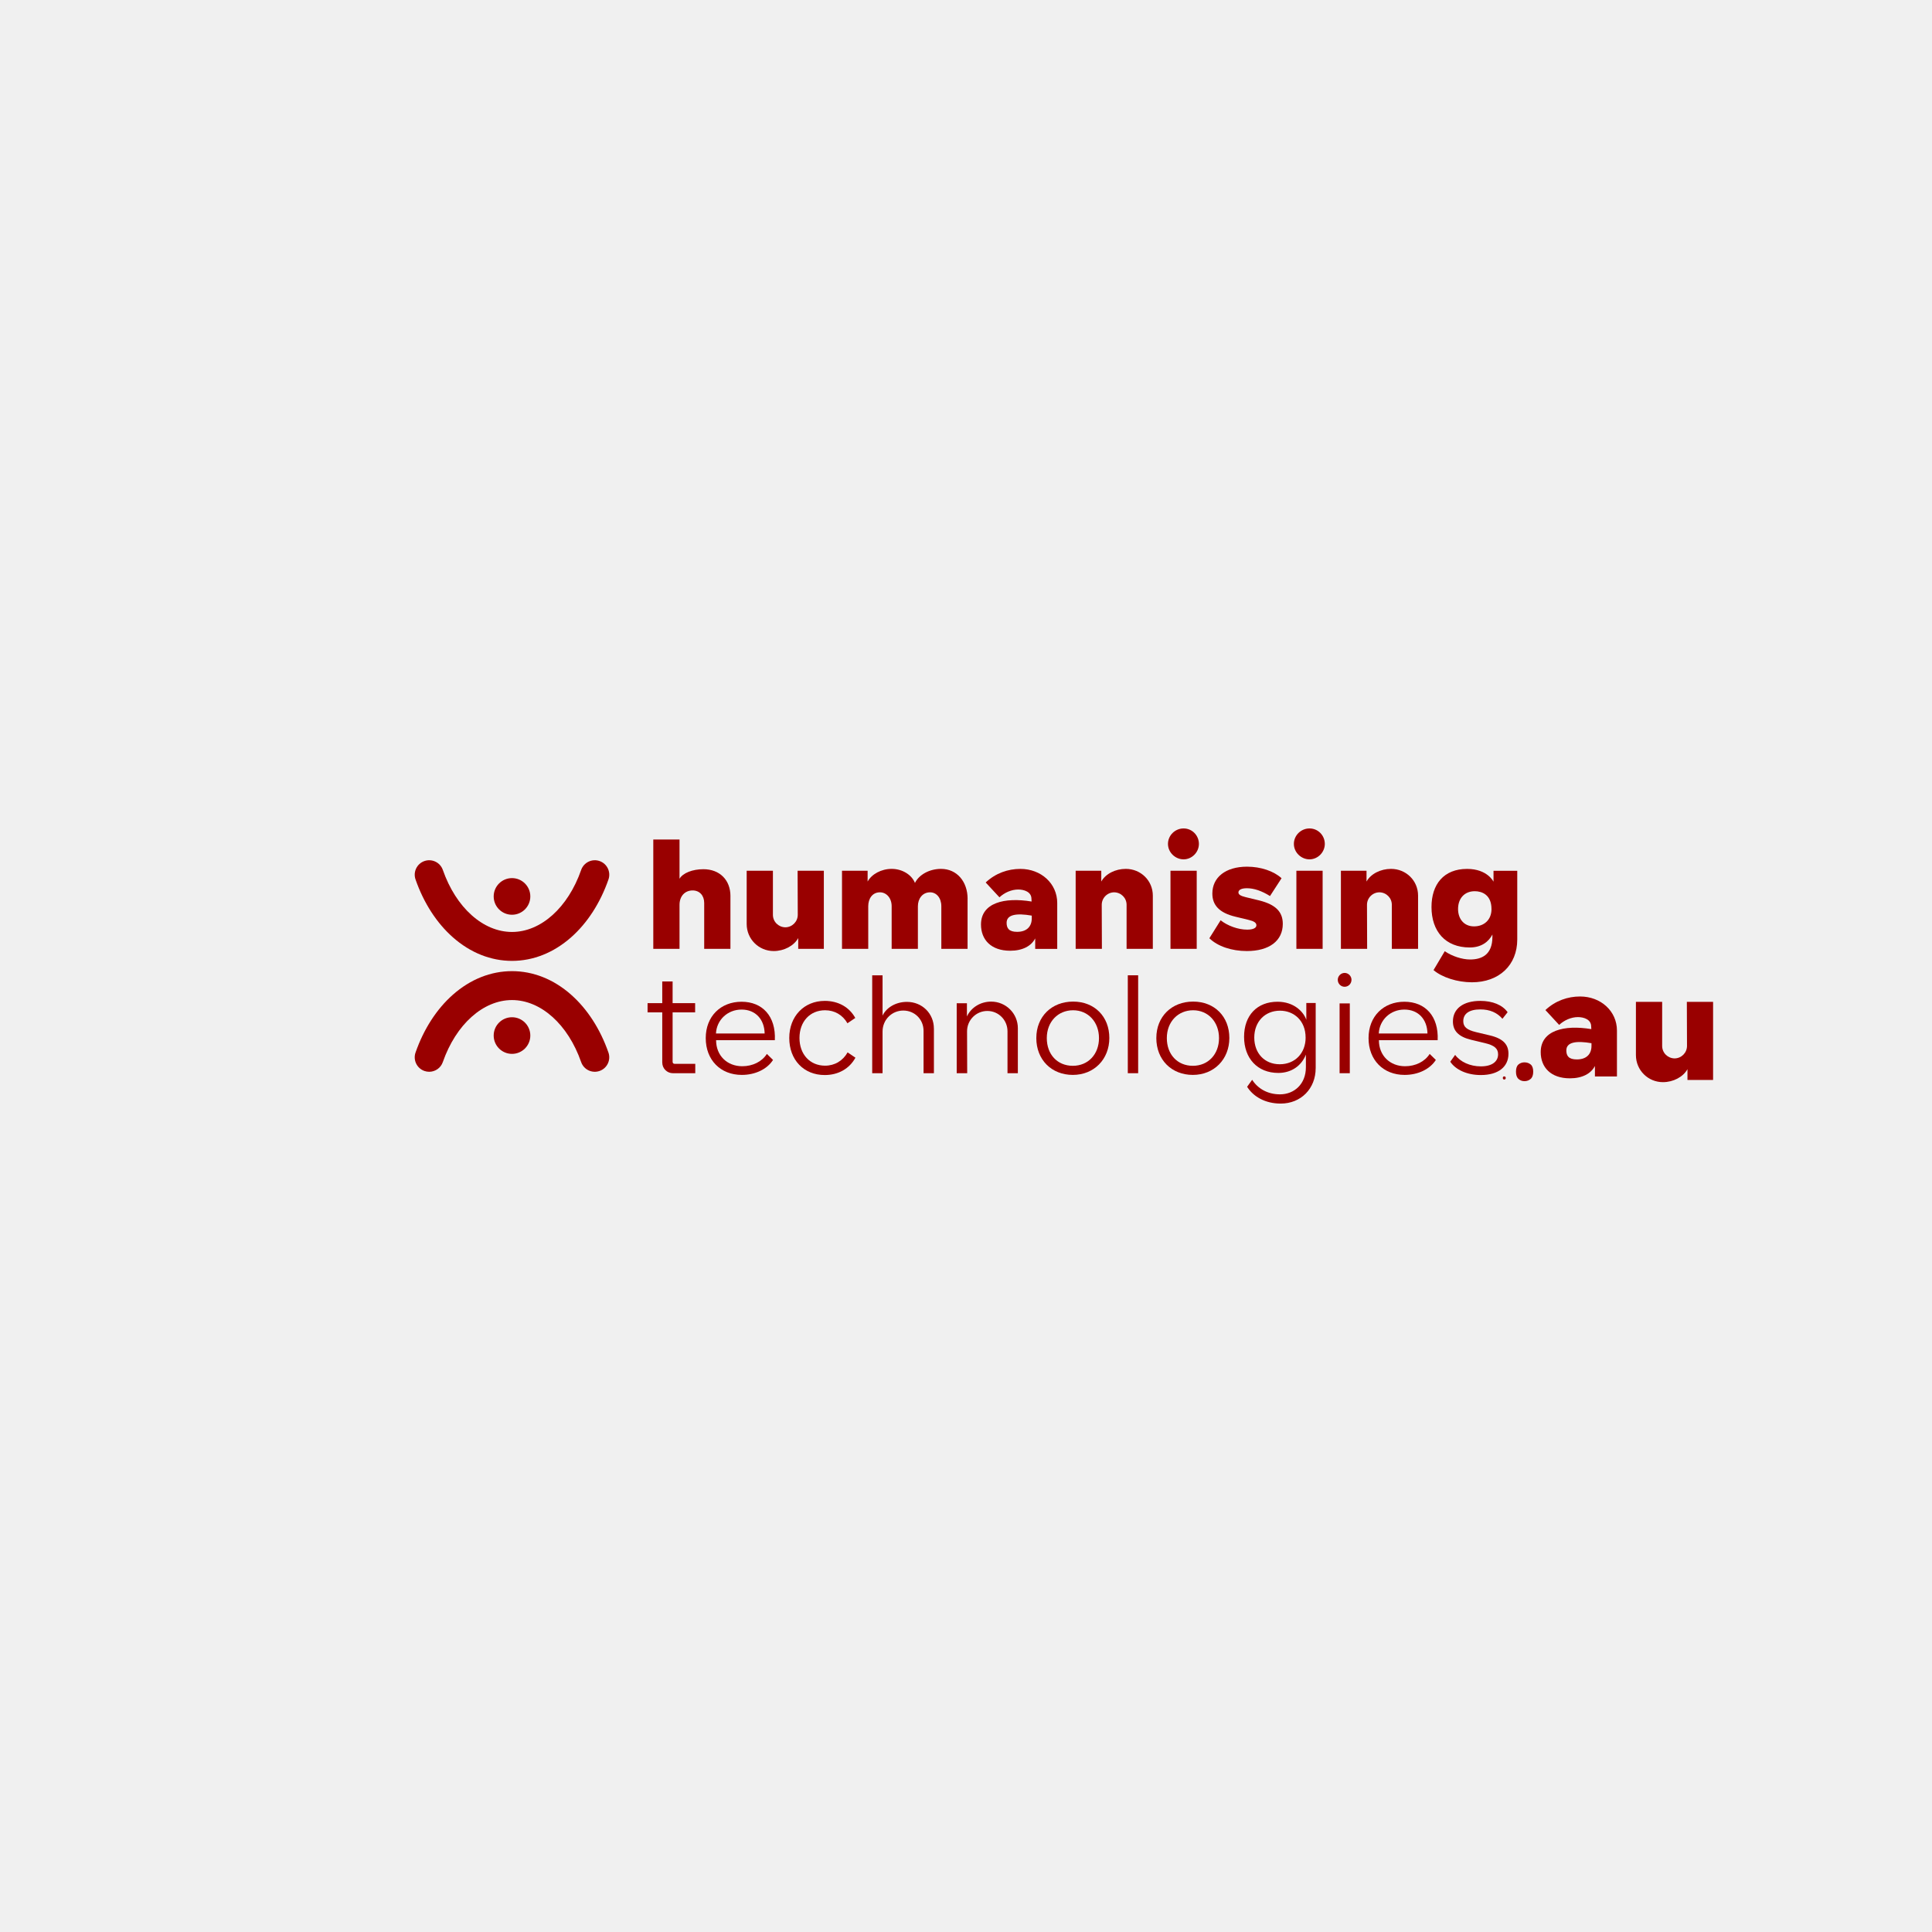
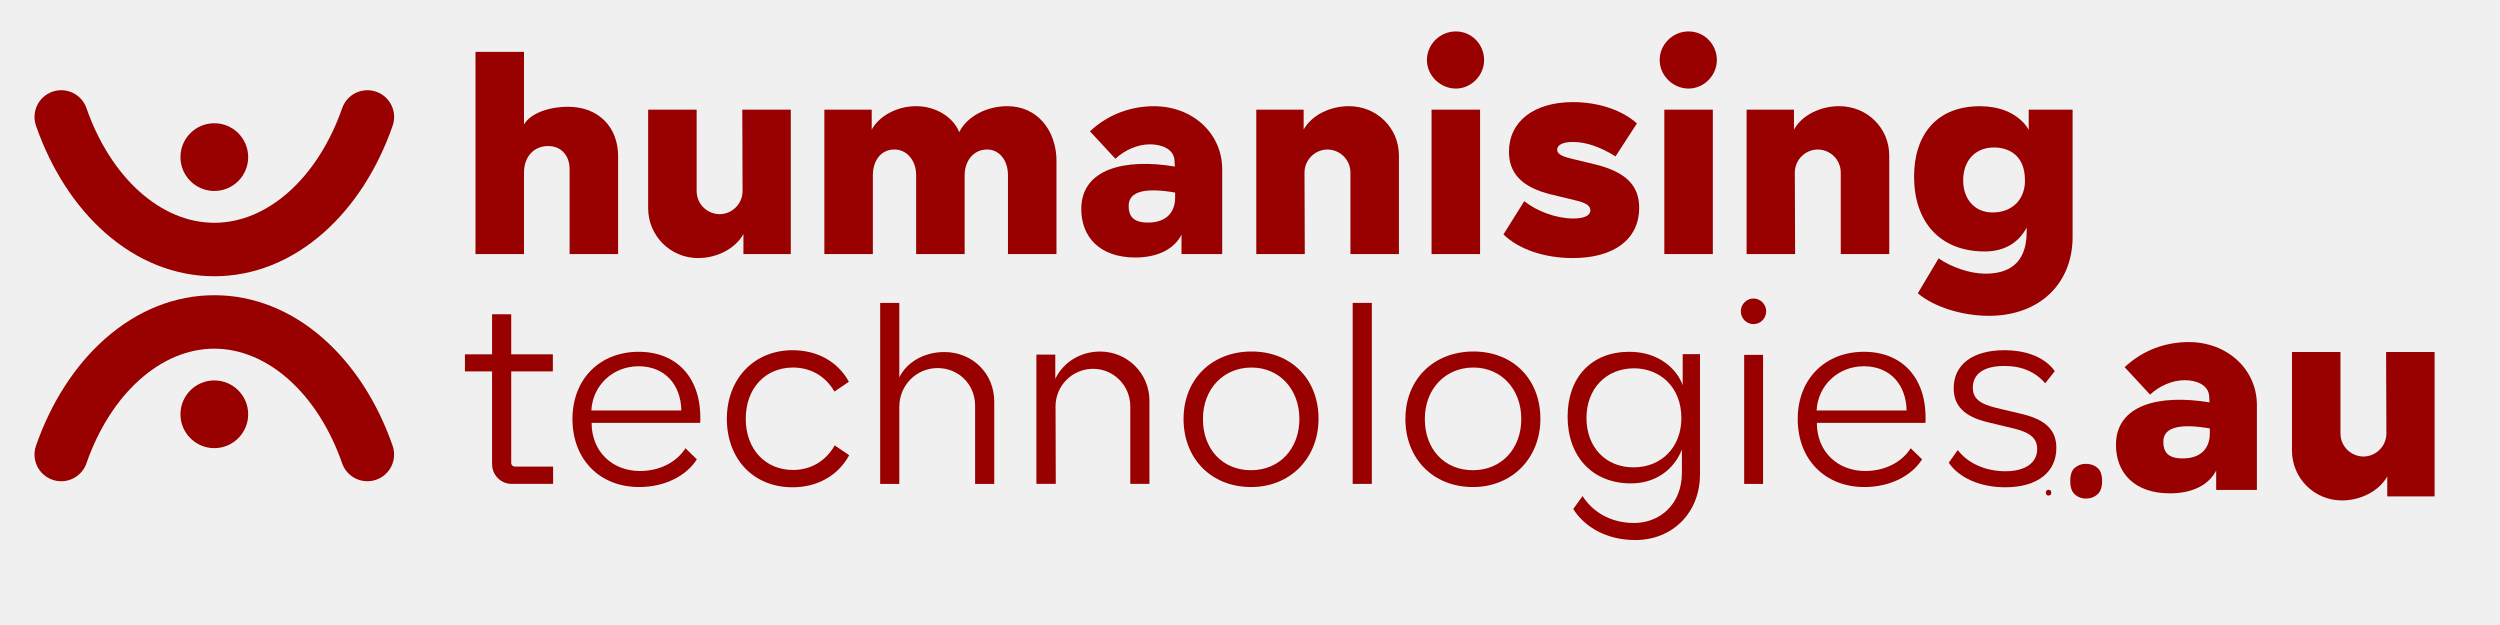
- <svg xmlns="http://www.w3.org/2000/svg" id="Layer_1" viewBox="0 0 1000 1000">
+ <svg xmlns="http://www.w3.org/2000/svg" id="Layer_1" viewBox="205 420 700 175">
  <defs>
    <style>.cls-1{fill:#900;stroke-width:0px;}.cls-2{font-size:72px;}.cls-3{font-size:12px;}.cls-4{fill:#fff;font-family:MyriadPro-Regular, 'Myriad Pro';}</style>
  </defs>
  <path class="cls-1" d="M310.34,445.68c-3.9-1.36-8.17.7-9.53,4.6-6.8,19.5-20.85,32.1-35.8,32.1s-29-12.6-35.8-32.1c-1.36-3.9-5.62-5.96-9.53-4.6-3.9,1.36-5.96,5.63-4.6,9.53,4.24,12.16,10.92,22.51,19.33,29.94,9.03,7.98,19.62,12.2,30.6,12.2s21.56-4.22,30.6-12.2c8.41-7.43,15.09-17.78,19.33-29.94,1.36-3.9-.7-8.17-4.6-9.53Z" />
  <circle class="cls-1" cx="265.01" cy="463.99" r="9.48" />
  <path class="cls-1" d="M295.61,514.86c-9.03-7.98-19.62-12.2-30.6-12.2s-21.56,4.22-30.6,12.2c-8.41,7.43-15.09,17.78-19.33,29.94-1.36,3.9.7,8.17,4.6,9.53.82.28,1.65.42,2.46.42,3.09,0,5.99-1.93,7.06-5.02,6.8-19.5,20.85-32.1,35.8-32.1s29,12.6,35.8,32.1c1.36,3.9,5.62,5.96,9.53,4.6,3.9-1.36,5.96-5.63,4.6-9.53-4.24-12.16-10.92-22.51-19.33-29.94Z" />
  <path class="cls-1" d="M265.01,526.52c-5.24,0-9.48,4.25-9.48,9.48s4.25,9.48,9.48,9.48,9.48-4.25,9.48-9.48-4.25-9.48-9.48-9.48Z" />
  <path class="cls-1" d="M378.07,463.8v27.33h-13.58v-23.77c0-3.88-2.43-6.47-5.98-6.47-4.04,0-6.79,2.99-6.79,7.44v22.8h-13.58v-56.6h13.58v20.3c1.78-2.99,6.71-4.93,12.37-4.93,8.41,0,13.99,5.58,13.99,13.91Z" />
  <path class="cls-1" d="M426.42,491.13h-13.26v-5.58c-2.26,4.04-7.36,6.71-12.69,6.71-7.76,0-13.99-6.23-13.99-13.99v-27.57h13.58v22.8c0,3.56,2.83,6.39,6.39,6.47,3.56,0,6.47-2.91,6.47-6.47l-.08-22.8h13.58v40.43Z" />
  <path class="cls-1" d="M500.81,465.26v25.87h-13.58v-22.07c0-4.29-2.51-7.2-5.82-7.2-3.96,0-6.31,3.32-6.31,7.2v22.07h-13.58v-22.07c0-4.29-2.75-7.2-6.06-7.2-3.96,0-6.06,3.32-6.06,7.2v22.07h-13.58v-40.43h13.26v5.58c2.1-3.8,7.03-6.55,12.45-6.55s10.35,2.99,12.05,7.28c2.1-4.29,7.52-7.28,13.5-7.28,8.25,0,13.75,6.63,13.75,15.52Z" />
  <path class="cls-1" d="M535.82,491.13v-5.42c-2.02,3.96-6.55,6.39-12.94,6.39-9.95,0-15.12-5.74-15.12-13.58,0-11.24,12.13-14.23,26.2-11.89l-.08-1.37c0-3.64-3.8-4.85-6.87-4.85-3.48,0-7.12,1.62-9.7,4.04l-7.12-7.68c5.17-4.85,11.56-7.03,17.95-7.03,10.75,0,19.08,7.6,19.08,17.63v23.77h-11.4ZM521.02,477.63c0,2.75,1.13,4.69,5.42,4.69,4.85,0,7.6-2.59,7.6-7.03v-1.37c-7.92-1.37-13.02-.57-13.02,3.72Z" />
  <path class="cls-1" d="M596.7,463.56v27.57h-13.58v-22.8c0-3.56-2.83-6.39-6.39-6.47-3.56,0-6.47,2.91-6.47,6.47l.08,22.8h-13.58v-40.43h13.26v5.58c2.26-4.04,7.36-6.55,12.69-6.55,7.76,0,13.99,6.06,13.99,13.83Z" />
  <path class="cls-1" d="M604.54,436.8c0-4.37,3.64-8,8.09-8s7.92,3.64,7.92,8-3.64,8-7.92,8-8.09-3.56-8.09-8ZM619.42,450.7v40.43h-13.58v-40.43h13.58Z" />
  <path class="cls-1" d="M625.97,485.63l5.82-9.3c3.56,2.83,8.98,4.85,13.75,4.85,3.15,0,4.77-.89,4.77-2.26,0-1.29-1.21-2.1-3.88-2.75l-7.03-1.7c-8.41-2.02-11.89-6.06-11.89-11.97,0-8.41,6.87-13.91,17.95-13.91,7.2,0,13.91,2.34,17.87,5.98l-5.98,9.22c-4.29-2.67-8.25-4.04-11.97-4.04-2.91,0-4.37.89-4.37,2.18,0,1.05,1.05,1.78,3.72,2.43l7.03,1.7c8.73,2.18,12.21,6.06,12.21,12.13,0,8.73-6.95,14.07-18.6,14.07-7.84,0-15.12-2.43-19.41-6.63Z" />
  <path class="cls-1" d="M669.71,436.8c0-4.37,3.64-8,8.09-8s7.92,3.64,7.92,8-3.64,8-7.92,8-8.09-3.56-8.09-8ZM684.59,450.7v40.43h-13.58v-40.43h13.58Z" />
  <path class="cls-1" d="M733.99,463.56v27.57h-13.58v-22.8c0-3.56-2.83-6.39-6.39-6.47-3.56,0-6.47,2.91-6.47,6.47l.08,22.8h-13.58v-40.43h13.26v5.58c2.26-4.04,7.36-6.55,12.69-6.55,7.76,0,13.99,6.06,13.99,13.83Z" />
  <path class="cls-1" d="M785.33,486.28c0,13.26-9.38,22.15-23.45,22.15-7.52,0-15.44-2.51-19.89-6.31l5.82-9.78c3.72,2.59,8.98,4.29,13.1,4.29,5.9,0,11.56-2.34,11.56-11.72v-1.21c-1.94,3.72-5.66,6.71-11.72,6.71-12.69,0-19.81-8.41-19.81-20.94,0-11.72,6.31-19.73,18.44-19.73,10.51,0,13.66,6.63,13.66,6.63v-5.66h12.29v35.58ZM771.99,470.51c0-7.44-5.01-9.22-8.65-9.22-5.26,0-8.65,3.64-8.65,9.22,0,5.01,2.99,8.98,8.25,8.98s9.06-3.4,9.06-8.98Z" />
  <path class="cls-1" d="M342.78,549.99v-25.99h-7.6v-4.78h7.6v-11.22h5.36v11.22h11.66v4.78h-11.66v25.63c0,.58.43,1.01,1.01,1.01h10.72v4.85h-11.58c-3.04,0-5.5-2.46-5.5-5.5Z" />
  <path class="cls-1" d="M384.19,551.88c5.43,0,10.21-2.39,12.74-6.37l3.19,3.11c-3.11,4.85-9.27,7.75-16.15,7.75-11.08,0-18.68-7.75-18.68-19.04s7.75-18.83,18.54-18.83,17.81,7.46,17.23,19.91h-30.41c0,8.04,5.79,13.47,13.54,13.47ZM370.58,534.93h25.2c-.14-7.31-4.71-12.38-11.95-12.38s-12.89,5.36-13.25,12.38Z" />
  <path class="cls-1" d="M408.52,537.25c0-11.15,7.6-19.19,18.39-19.19,6.95,0,12.67,3.19,15.78,8.83l-4.05,2.75c-2.46-4.27-6.59-6.73-11.58-6.73-7.82,0-13.25,5.86-13.25,14.34s5.43,14.34,13.25,14.34c5,0,9.2-2.53,11.66-6.88l4.05,2.75c-3.11,5.72-8.91,8.98-15.86,8.98-10.93,0-18.39-7.89-18.39-19.19Z" />
  <path class="cls-1" d="M483.39,532.4v23.1h-5.36v-21.94c0-5.94-4.63-10.5-10.5-10.5s-10.72,4.71-10.72,10.86v21.58h-5.36v-50.68h5.36v20.85c2.03-4.2,6.88-7.1,12.6-7.1,7.89,0,13.97,6.01,13.97,13.83Z" />
  <path class="cls-1" d="M526.84,532.18v23.31h-5.36v-21.72c0-5.79-4.63-10.5-10.43-10.5s-10.5,4.71-10.5,10.5l.07,21.72h-5.43v-36.2h5.29v6.81c2.17-4.63,7.02-7.67,12.53-7.67,7.67,0,13.83,6.15,13.83,13.76Z" />
  <path class="cls-1" d="M536.4,537.25c0-11.01,7.89-18.83,19.04-18.83s18.75,7.82,18.75,18.83-7.89,19.12-18.9,19.12-18.9-7.82-18.9-19.12ZM568.83,537.32c0-8.33-5.58-14.41-13.4-14.41s-13.61,5.94-13.61,14.41,5.5,14.34,13.47,14.34,13.54-6.01,13.54-14.34Z" />
  <path class="cls-1" d="M583.75,504.81h5.36v50.68h-5.36v-50.68Z" />
  <path class="cls-1" d="M598.52,537.25c0-11.01,7.89-18.83,19.04-18.83s18.75,7.82,18.75,18.83-7.89,19.12-18.9,19.12-18.9-7.82-18.9-19.12ZM630.96,537.32c0-8.33-5.58-14.41-13.4-14.41s-13.61,5.94-13.61,14.41,5.5,14.34,13.47,14.34,13.54-6.01,13.54-14.34Z" />
  <path class="cls-1" d="M680.99,552.89c0,10.57-7.6,18.32-18.1,18.32-8.04,0-14.19-3.62-17.38-8.69l2.61-3.62c2.82,4.42,7.82,7.53,14.41,7.53,7.24,0,13.4-5.21,13.4-14.05v-6.52c-2.17,5.58-7.31,9.49-14.26,9.49-10.86,0-17.74-7.6-17.74-18.68s6.73-18.17,17.3-18.17c8.47,0,13.4,5.07,14.92,9.34v-8.69h4.85v33.74ZM675.78,537.03c0-8.76-6.08-13.9-13.25-13.9-7.82,0-13.32,5.72-13.32,13.9s5.36,13.83,13.18,13.83,13.4-5.65,13.4-13.83Z" />
  <path class="cls-1" d="M692.43,507.13c0-1.88,1.59-3.55,3.55-3.55s3.55,1.67,3.55,3.55c0,2.03-1.59,3.62-3.55,3.62s-3.55-1.59-3.55-3.62ZM698.66,519.37v36.13h-5.29v-36.13h5.29Z" />
  <path class="cls-1" d="M727.26,551.88c5.43,0,10.21-2.39,12.74-6.37l3.19,3.11c-3.11,4.85-9.27,7.75-16.15,7.75-11.08,0-18.68-7.75-18.68-19.04s7.75-18.83,18.54-18.83,17.81,7.46,17.23,19.91h-30.41c0,8.04,5.79,13.47,13.54,13.47ZM713.65,534.93h25.2c-.14-7.31-4.71-12.38-11.95-12.38s-12.89,5.36-13.25,12.38Z" />
  <path class="cls-1" d="M750.65,549.56l2.53-3.55c2.68,3.62,7.68,5.94,13.32,5.94,5.94,0,8.91-2.61,8.91-6.23,0-2.9-1.81-4.63-6.73-5.79l-7.24-1.74c-6.59-1.59-9.41-4.71-9.41-9.49,0-6.59,5.29-10.64,14.19-10.64,6.37,0,11.44,2.1,14.12,5.86l-2.68,3.4c-2.75-3.19-6.52-4.85-11.44-4.85-5.79,0-8.83,2.24-8.83,6.08,0,2.9,1.74,4.49,6.52,5.65l7.31,1.74c6.95,1.67,9.56,4.78,9.56,9.49,0,6.66-5.14,11.01-14.34,11.01-7.02,0-12.96-2.68-15.78-6.88Z" />
  <path class="cls-1" d="M825.53,557.17v-5.42c-2.02,3.96-6.55,6.39-12.94,6.39-9.95,0-15.12-5.74-15.12-13.58,0-11.24,12.13-14.23,26.2-11.89l-.08-1.37c0-3.64-3.8-4.85-6.87-4.85-3.48,0-7.12,1.62-9.7,4.04l-7.12-7.68c5.17-4.85,11.56-7.03,17.95-7.03,10.75,0,19.08,7.6,19.08,17.63v23.77h-11.4ZM810.73,543.67c0,2.75,1.13,4.69,5.42,4.69,4.85,0,7.6-2.59,7.6-7.03v-1.37c-7.92-1.37-13.02-.57-13.02,3.72Z" />
  <path class="cls-1" d="M886.69,558.99h-13.26v-5.58c-2.26,4.04-7.36,6.71-12.69,6.71-7.76,0-13.99-6.23-13.99-13.99v-27.57h13.58v22.8c0,3.56,2.83,6.39,6.39,6.47,3.56,0,6.47-2.91,6.47-6.47l-.08-22.8h13.58v40.43Z" />
  <text class="cls-4" style="fill:#900" transform="translate(777 558.59)">
    <tspan class="cls-3" x="0" y="0">.</tspan>
    <tspan class="cls-2" x="2.48" y="0">.</tspan>
  </text>
</svg>
